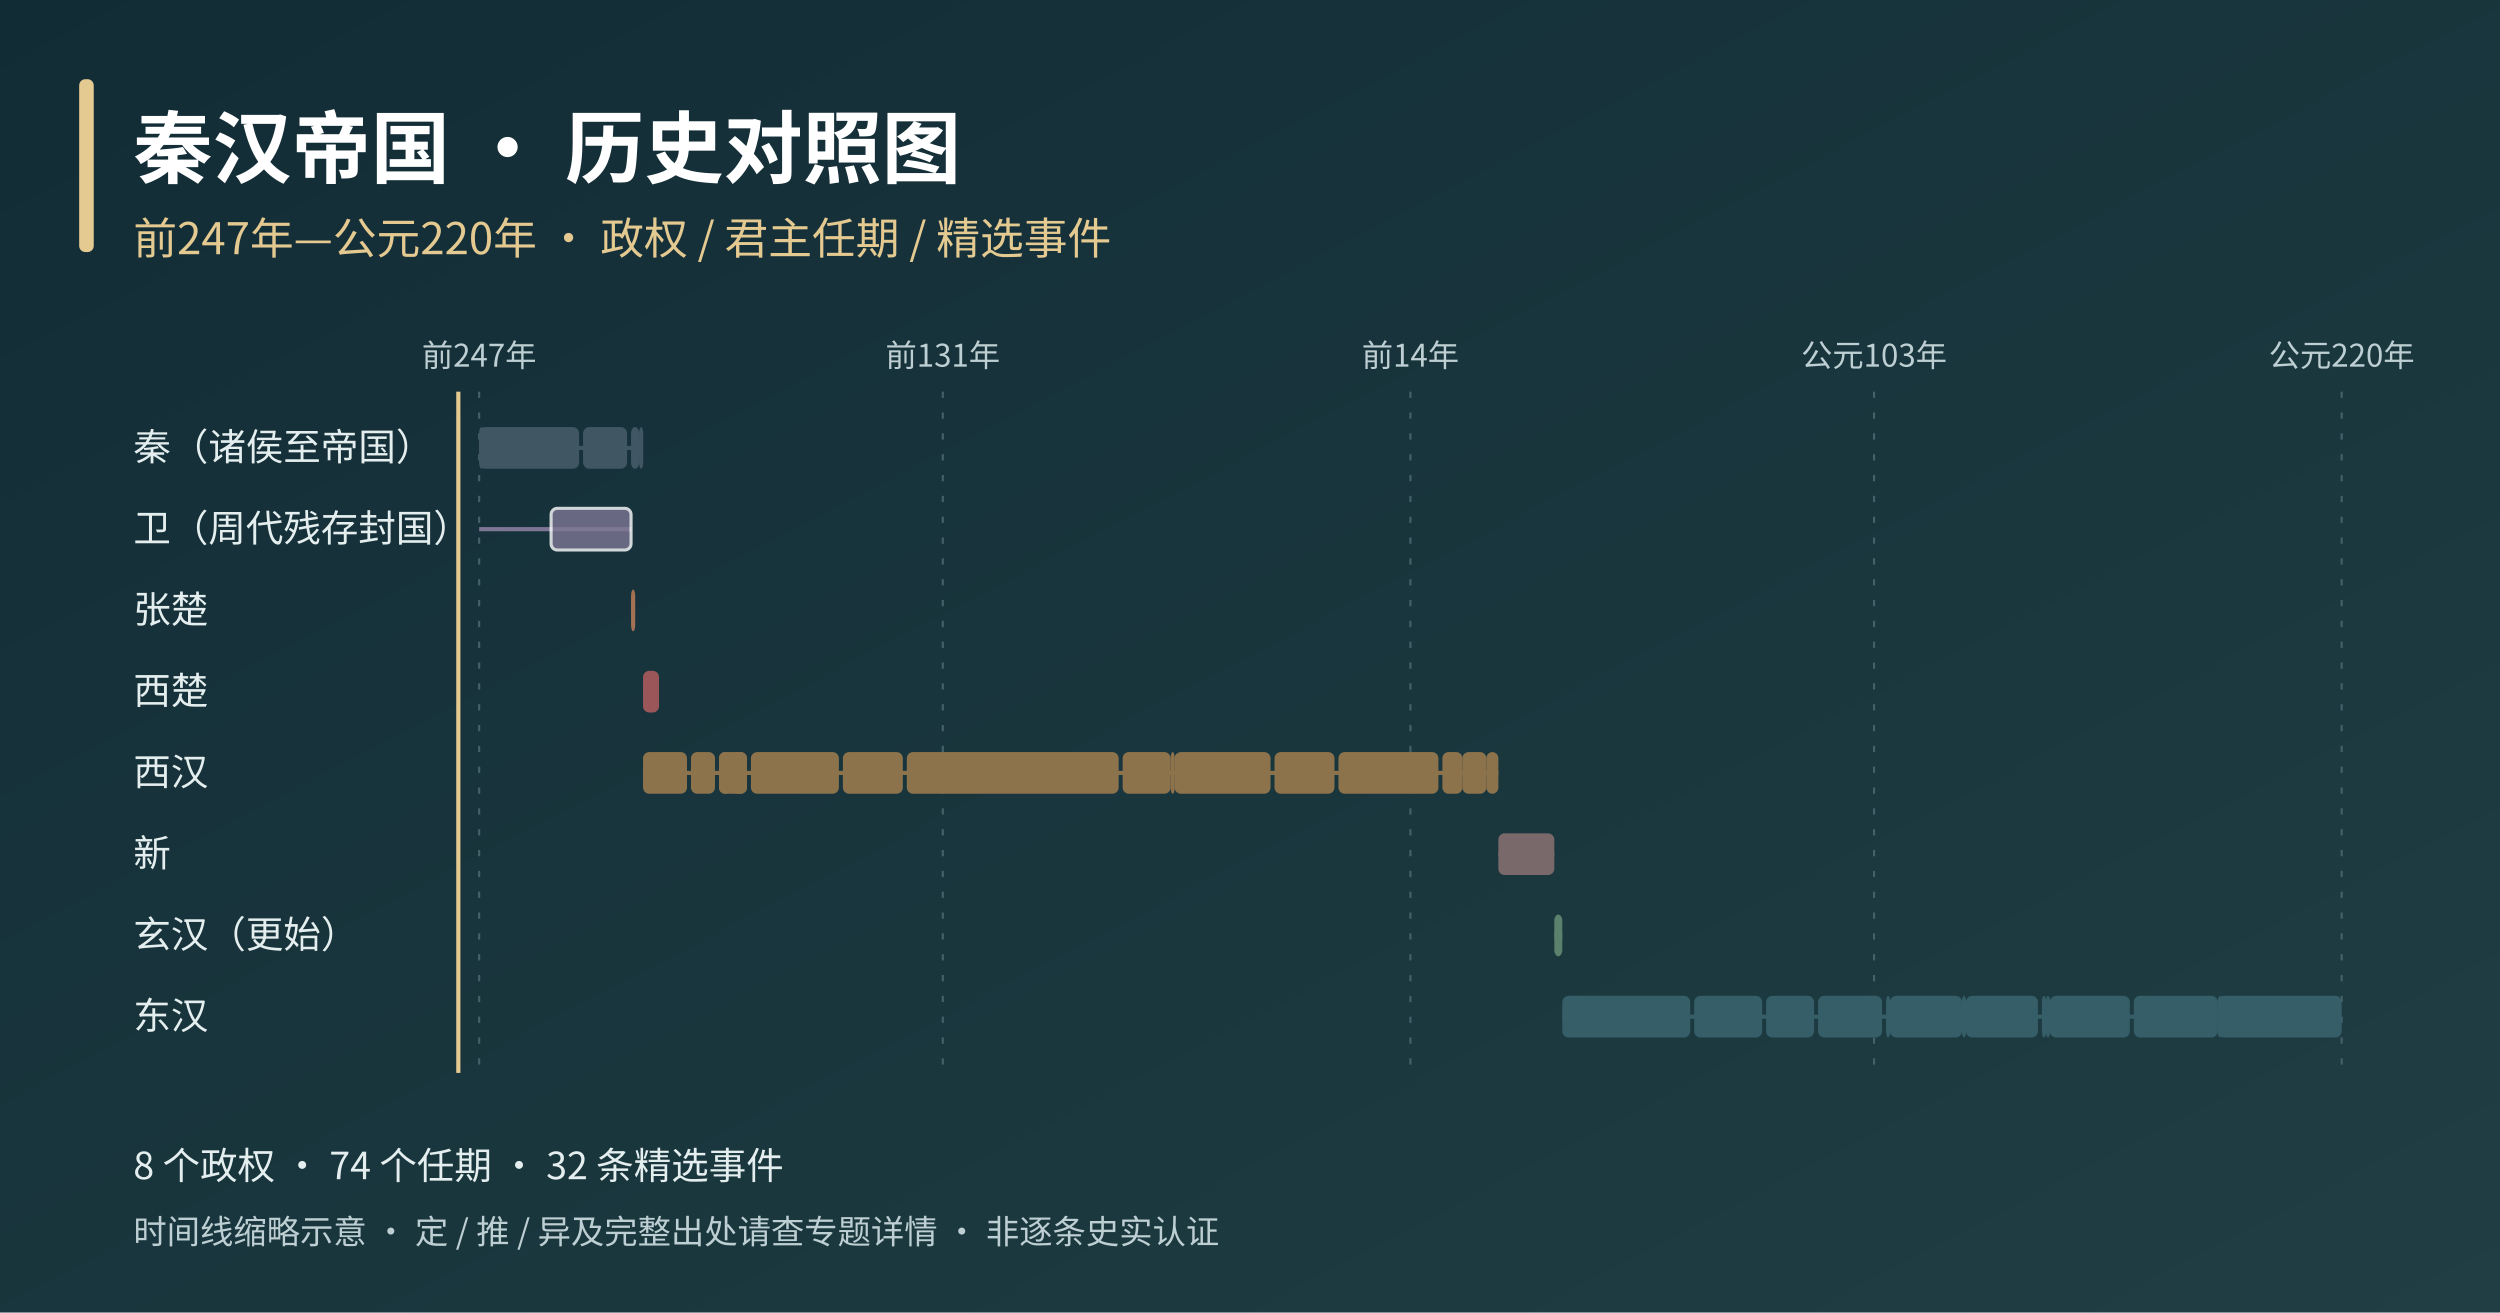
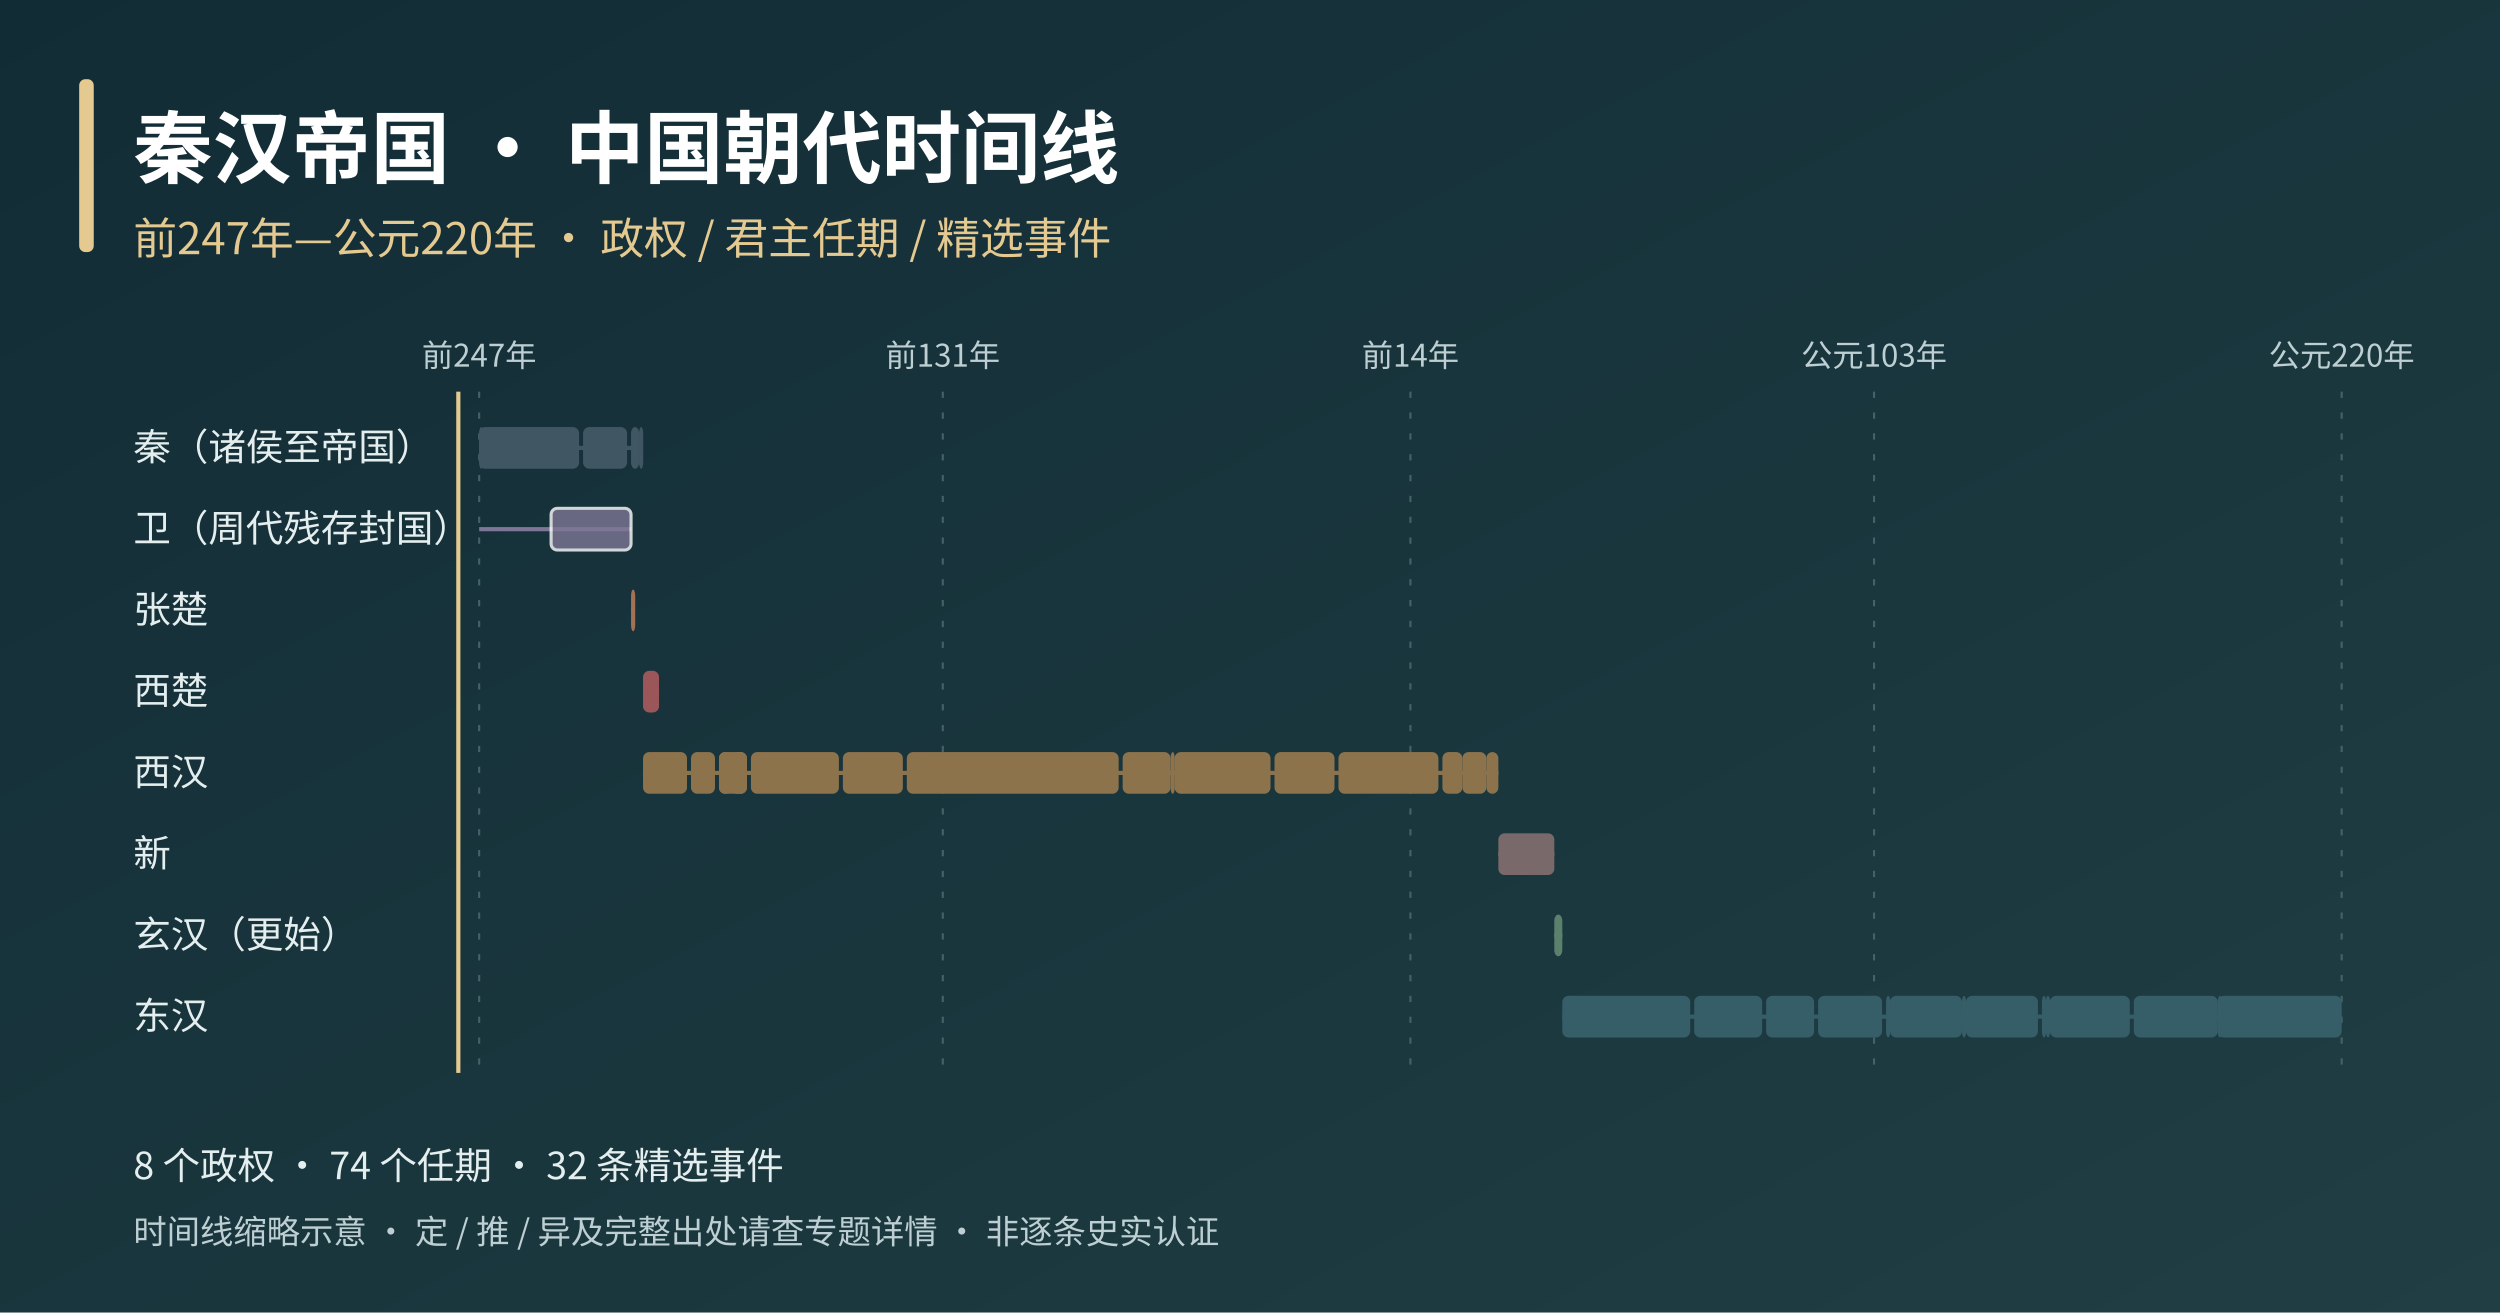
<svg xmlns="http://www.w3.org/2000/svg" width="1200" height="630" viewBox="0 0 1200 630" role="img" aria-labelledby="title desc">
  <defs>
    <linearGradient id="bg" x2="1" y2="1">
      <stop stop-color="#122c36" />
      <stop offset="1" stop-color="#203e43" />
    </linearGradient>
  </defs>
  <rect width="1200" height="630" fill="url(#bg)" />
  <rect x="38" y="38" width="7" height="83" rx="3" fill="#e4c990" />
  <g font-family="Noto Sans CJK SC,Microsoft YaHei,PingFang SC,sans-serif">
-     <text x="64" y="85" fill="#ffffff" font-size="38" font-weight="700">秦汉帝国 · 历史对照图</text>
+     <text x="64" y="85" fill="#ffffff" font-size="38" font-weight="700">秦汉帝国 · 中国朝代时间线</text>
    <text x="64" y="122" fill="#e4c990" font-size="21">前247年—公元220年 · 政权 / 君主任期 / 精选事件</text>
    <path d="M230.00 188V515" stroke="#46616a" stroke-dasharray="3 7" />
    <text x="230.00" y="176" text-anchor="middle" fill="#bdcfd2" font-size="15">前247年</text>
    <path d="M452.54 188V515" stroke="#46616a" stroke-dasharray="3 7" />
    <text x="452.54" y="176" text-anchor="middle" fill="#bdcfd2" font-size="15">前131年</text>
    <path d="M677.00 188V515" stroke="#46616a" stroke-dasharray="3 7" />
    <text x="677.00" y="176" text-anchor="middle" fill="#bdcfd2" font-size="15">前14年</text>
    <path d="M899.54 188V515" stroke="#46616a" stroke-dasharray="3 7" />
    <text x="899.54" y="176" text-anchor="middle" fill="#bdcfd2" font-size="15">公元103年</text>
    <path d="M1124.00 188V515" stroke="#46616a" stroke-dasharray="3 7" />
    <text x="1124.00" y="176" text-anchor="middle" fill="#bdcfd2" font-size="15">公元220年</text>
    <text x="64" y="221" fill="#e4eeee" font-size="18">秦（诸侯至帝国）</text>
    <path d="M230 215H308.657" stroke="#415663" stroke-width="2" />
    <rect x="230.00" y="205" width="2.00" height="20" rx="3" fill="#415663" opacity="1" />
    <rect x="230.00" y="205" width="47.96" height="20" rx="3" fill="#415663" opacity="1" />
    <rect x="279.88" y="205" width="21.10" height="20" rx="3" fill="#415663" opacity="1" />
    <rect x="302.90" y="205" width="3.84" height="20" rx="3" fill="#415663" opacity="1" />
    <rect x="306.74" y="205" width="2.00" height="20" rx="3" fill="#415663" opacity="1" />
    <text x="64" y="260" fill="#e4eeee" font-size="18">卫（周代残存封国）</text>
    <path d="M230 254H302.901" stroke="#7d7695" stroke-width="2" />
    <rect x="264.53" y="244" width="38.37" height="20" rx="3" fill="#7d7695" opacity="0.8" stroke="#ffffff" stroke-width="1.5" />
    <text x="64" y="299" fill="#e4eeee" font-size="18">张楚</text>
    <path d="M302.901 293H304.82" stroke="#a47154" stroke-width="2" />
    <rect x="302.90" y="283" width="2.00" height="20" rx="3" fill="#a47154" opacity="1" />
    <text x="64" y="338" fill="#e4eeee" font-size="18">西楚</text>
    <path d="M308.657 332H316.33" stroke="#9b5659" stroke-width="2" />
    <rect x="308.66" y="322" width="7.67" height="20" rx="3" fill="#9b5659" opacity="1" />
    <text x="64" y="377" fill="#e4eeee" font-size="18">西汉</text>
    <path d="M308.657 371H719.206" stroke="#8d734c" stroke-width="2" />
    <rect x="308.66" y="361" width="21.10" height="20" rx="3" fill="#8d734c" opacity="1" />
    <rect x="331.68" y="361" width="11.51" height="20" rx="3" fill="#8d734c" opacity="1" />
    <rect x="345.11" y="361" width="5.76" height="20" rx="3" fill="#8d734c" opacity="1" />
    <rect x="350.86" y="361" width="7.67" height="20" rx="3" fill="#8d734c" opacity="1" />
    <rect x="345.11" y="361" width="13.43" height="20" rx="3" fill="#8d734c" opacity="1" />
    <rect x="360.45" y="361" width="42.21" height="20" rx="3" fill="#8d734c" opacity="1" />
    <rect x="404.58" y="361" width="28.78" height="20" rx="3" fill="#8d734c" opacity="1" />
    <rect x="435.27" y="361" width="101.68" height="20" rx="3" fill="#8d734c" opacity="1" />
    <rect x="538.87" y="361" width="23.02" height="20" rx="3" fill="#8d734c" opacity="1" />
    <rect x="561.89" y="361" width="2.00" height="20" rx="3" fill="#8d734c" opacity="1" />
    <rect x="563.81" y="361" width="46.04" height="20" rx="3" fill="#8d734c" opacity="1" />
    <rect x="611.77" y="361" width="28.78" height="20" rx="3" fill="#8d734c" opacity="1" />
    <rect x="642.47" y="361" width="47.96" height="20" rx="3" fill="#8d734c" opacity="1" />
    <rect x="692.35" y="361" width="9.59" height="20" rx="3" fill="#8d734c" opacity="1" />
    <rect x="701.94" y="361" width="11.51" height="20" rx="3" fill="#8d734c" opacity="1" />
    <rect x="713.45" y="361" width="5.76" height="20" rx="3" fill="#8d734c" opacity="1" />
    <text x="64" y="416" fill="#e4eeee" font-size="18">新</text>
    <path d="M719.206 410H746.064" stroke="#79696a" stroke-width="2" />
    <rect x="719.21" y="400" width="26.86" height="20" rx="3" fill="#79696a" opacity="1" />
    <text x="64" y="455" fill="#e4eeee" font-size="18">玄汉（更始）</text>
    <path d="M746.064 449H749.901" stroke="#5b806c" stroke-width="2" />
    <rect x="746.06" y="439" width="3.84" height="20" rx="3" fill="#5b806c" opacity="1" />
    <text x="64" y="494" fill="#e4eeee" font-size="18">东汉</text>
    <path d="M749.901 488H1124" stroke="#355e68" stroke-width="2" />
    <rect x="749.90" y="478" width="61.39" height="20" rx="3" fill="#355e68" opacity="1" />
    <rect x="813.21" y="478" width="32.61" height="20" rx="3" fill="#355e68" opacity="1" />
    <rect x="847.74" y="478" width="23.02" height="20" rx="3" fill="#355e68" opacity="1" />
    <rect x="872.68" y="478" width="30.70" height="20" rx="3" fill="#355e68" opacity="1" />
    <rect x="905.30" y="478" width="2.00" height="20" rx="3" fill="#355e68" opacity="1" />
    <rect x="907.21" y="478" width="34.53" height="20" rx="3" fill="#355e68" opacity="1" />
    <rect x="941.75" y="478" width="2.00" height="20" rx="3" fill="#355e68" opacity="1" />
    <rect x="943.67" y="478" width="34.53" height="20" rx="3" fill="#355e68" opacity="1" />
    <rect x="980.12" y="478" width="2.00" height="20" rx="3" fill="#355e68" opacity="1" />
    <rect x="982.03" y="478" width="2.00" height="20" rx="3" fill="#355e68" opacity="1" />
    <rect x="983.95" y="478" width="38.37" height="20" rx="3" fill="#355e68" opacity="1" />
    <rect x="1024.24" y="478" width="40.29" height="20" rx="3" fill="#355e68" opacity="1" />
    <rect x="1064.53" y="478" width="2.00" height="20" rx="3" fill="#355e68" opacity="1" />
    <rect x="1064.53" y="478" width="59.47" height="20" rx="3" fill="#355e68" opacity="1" />
    <path d="M220 188V515" stroke="#e4c990" stroke-width="2" />
    <text x="64" y="566" fill="#e4eeee" font-size="18">8 个政权 · 74 个任期 · 32 条精选事件</text>
    <text x="64" y="597" fill="#bdcfd2" font-size="16">时间线缩略示意 · 定 / 推 / 异及完整出处请查专题详情 · 非逐条史实认证</text>
  </g>
</svg>
